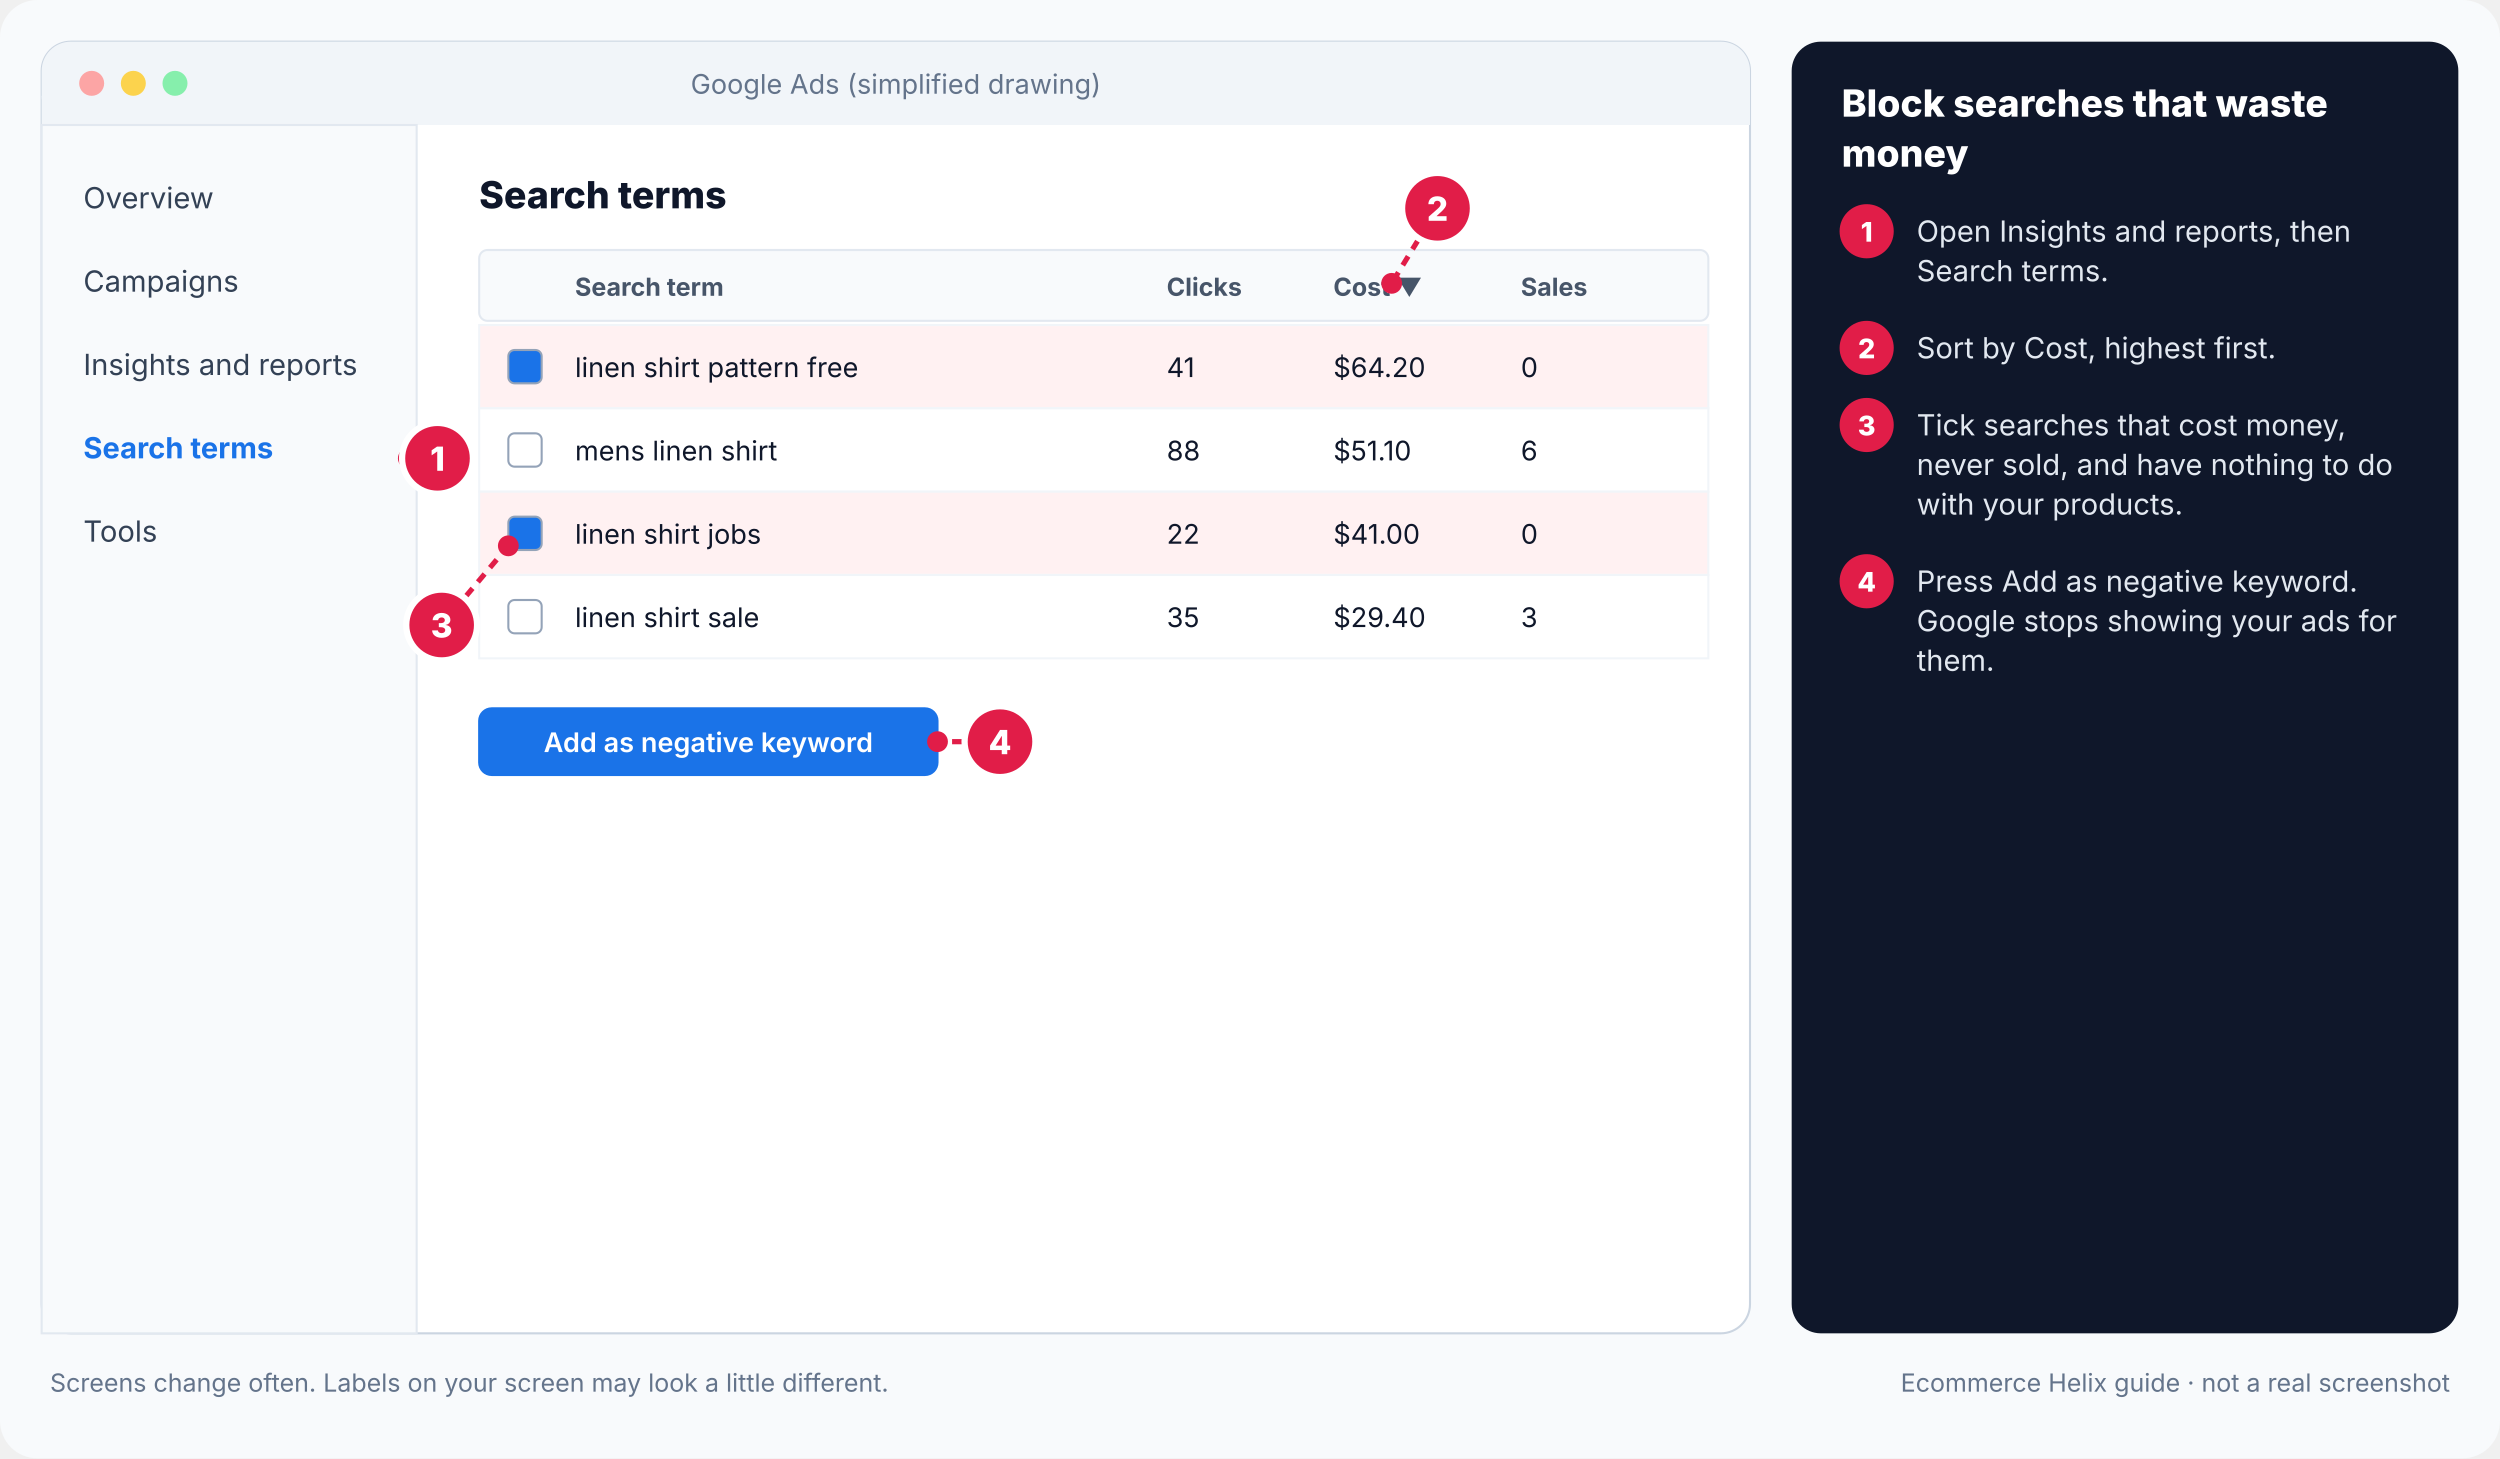
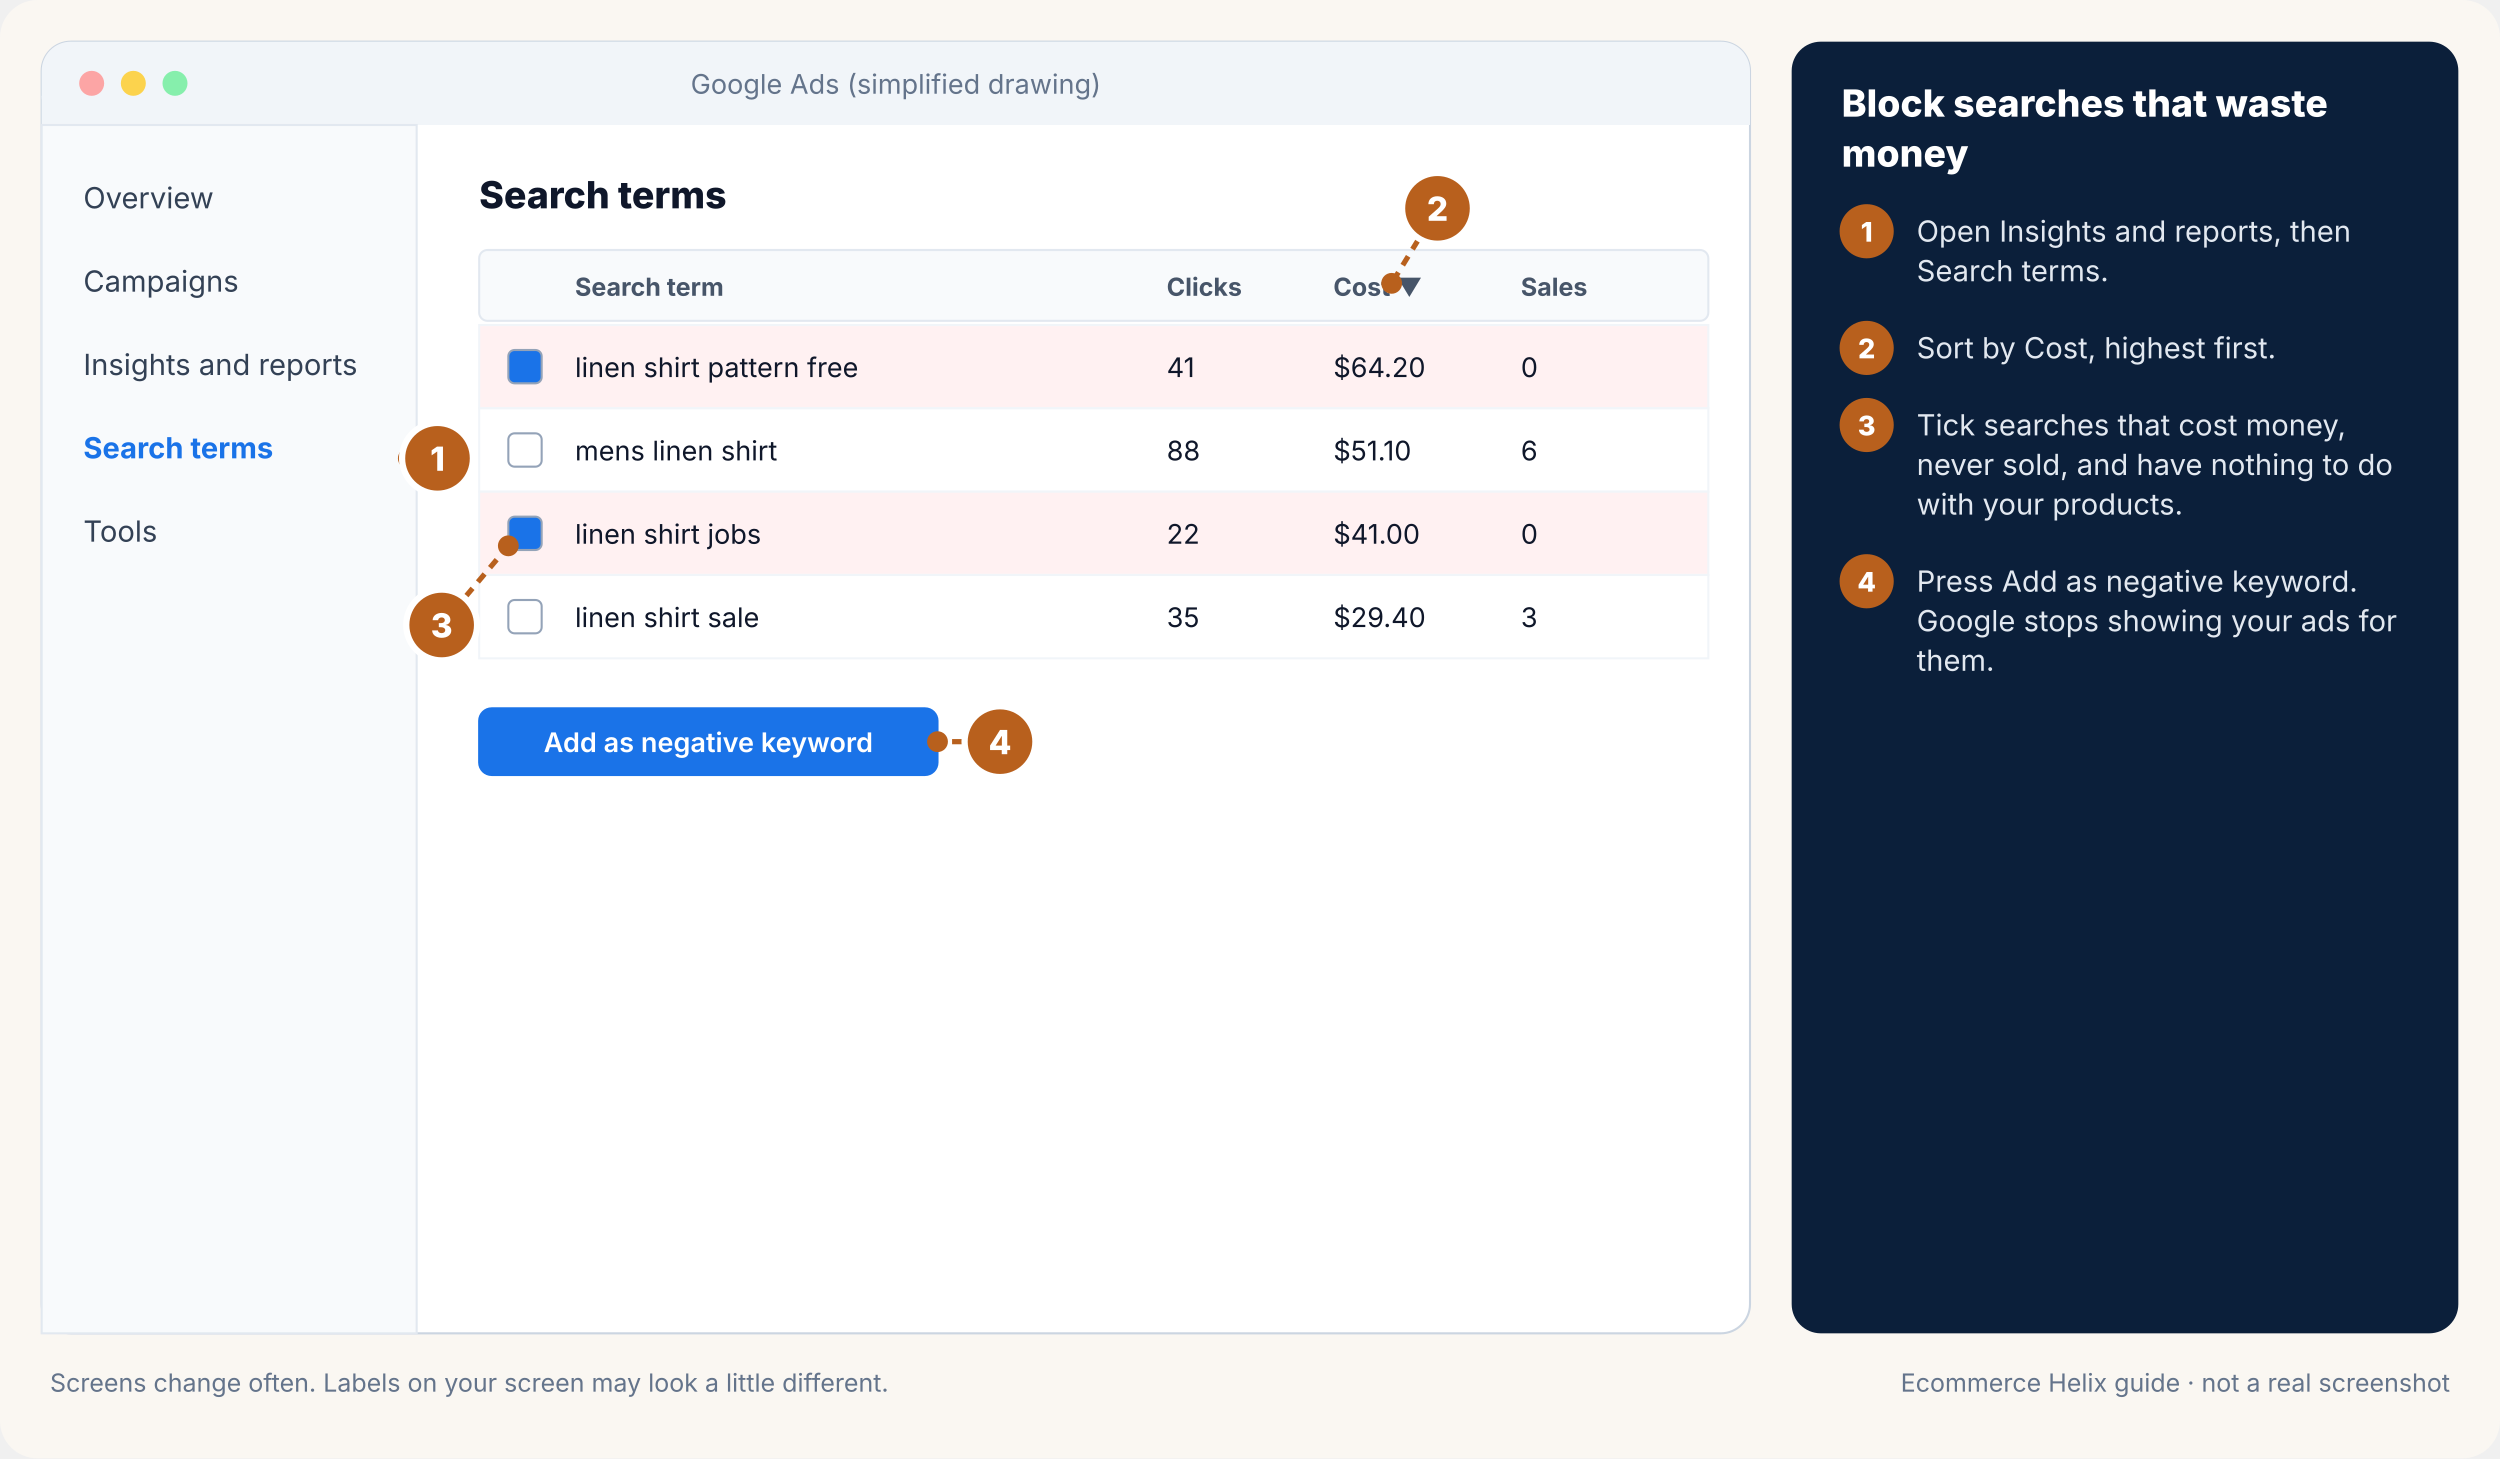
<svg xmlns="http://www.w3.org/2000/svg" viewBox="0 0 1200 700" width="1200" height="700" role="img" aria-label="Block searches that waste money" font-family="Inter, -apple-system, Segoe UI, Roboto, Helvetica, Arial, sans-serif">
-   <rect width="1200" height="700" rx="18" fill="#f8fafc" />
+   <rect width="1200" height="700" rx="18" fill="#faf7f2" />
  <rect x="20" y="20" width="820" height="620" rx="14" fill="#fff" stroke="#cbd5e1" />
  <rect x="20" y="20" width="820" height="40" rx="14" fill="#f1f5f9" />
  <rect x="20" y="46" width="820" height="14" fill="#f1f5f9" />
  <circle cx="44" cy="40" r="6" fill="#fca5a5" />
  <circle cx="64" cy="40" r="6" fill="#fcd34d" />
  <circle cx="84" cy="40" r="6" fill="#86efac" />
  <text x="430" y="45" font-size="13" fill="#64748b" text-anchor="middle">Google Ads (simplified drawing)</text>
  <rect x="20" y="60" width="180" height="580" rx="0" fill="#f8fafc" stroke="#e2e8f0" stroke-width="1" />
  <text x="40" y="100" font-size="14" font-weight="400" fill="#334155" text-anchor="start">Overview</text>
  <text x="40" y="140" font-size="14" font-weight="400" fill="#334155" text-anchor="start">Campaigns</text>
  <text x="40" y="180" font-size="14" font-weight="400" fill="#334155" text-anchor="start">Insights and reports</text>
  <text x="40" y="220" font-size="14" font-weight="700" fill="#1a73e8" text-anchor="start">  Search terms</text>
  <text x="40" y="260" font-size="14" font-weight="400" fill="#334155" text-anchor="start">Tools</text>
  <text x="230" y="100" font-size="18" font-weight="800" fill="#0f172a" text-anchor="start">Search terms</text>
  <rect x="230" y="120" width="590" height="34" rx="4" fill="#f8fafc" stroke="#e2e8f0" stroke-width="1" />
  <text x="276" y="142" font-size="12" font-weight="700" fill="#475569" text-anchor="start">Search term</text>
  <text x="560" y="142" font-size="12" font-weight="700" fill="#475569" text-anchor="start">Clicks</text>
  <text x="640" y="142" font-size="12" font-weight="700" fill="#475569" text-anchor="start">Cost ▼</text>
  <text x="730" y="142" font-size="12" font-weight="700" fill="#475569" text-anchor="start">Sales</text>
  <rect x="230" y="156" width="590" height="40" rx="0" fill="#fff1f2" stroke="#f1f5f9" stroke-width="1" />
  <rect x="244" y="168" width="16" height="16" rx="3" fill="#1a73e8" stroke="#94a3b8" stroke-width="1" />
  <text x="276" y="181" font-size="13" font-weight="400" fill="#0f172a" text-anchor="start">linen shirt pattern free</text>
  <text x="560" y="181" font-size="13" font-weight="400" fill="#0f172a" text-anchor="start">41</text>
  <text x="640" y="181" font-size="13" font-weight="400" fill="#0f172a" text-anchor="start">$64.20</text>
  <text x="730" y="181" font-size="13" font-weight="400" fill="#0f172a" text-anchor="start">0</text>
  <rect x="230" y="196" width="590" height="40" rx="0" fill="#fff" stroke="#f1f5f9" stroke-width="1" />
  <rect x="244" y="208" width="16" height="16" rx="3" fill="#fff" stroke="#94a3b8" stroke-width="1" />
  <text x="276" y="221" font-size="13" font-weight="400" fill="#0f172a" text-anchor="start">mens linen shirt</text>
  <text x="560" y="221" font-size="13" font-weight="400" fill="#0f172a" text-anchor="start">88</text>
  <text x="640" y="221" font-size="13" font-weight="400" fill="#0f172a" text-anchor="start">$51.10</text>
  <text x="730" y="221" font-size="13" font-weight="400" fill="#0f172a" text-anchor="start">6</text>
  <rect x="230" y="236" width="590" height="40" rx="0" fill="#fff1f2" stroke="#f1f5f9" stroke-width="1" />
  <rect x="244" y="248" width="16" height="16" rx="3" fill="#1a73e8" stroke="#94a3b8" stroke-width="1" />
  <text x="276" y="261" font-size="13" font-weight="400" fill="#0f172a" text-anchor="start">linen shirt jobs</text>
  <text x="560" y="261" font-size="13" font-weight="400" fill="#0f172a" text-anchor="start">22</text>
  <text x="640" y="261" font-size="13" font-weight="400" fill="#0f172a" text-anchor="start">$41.00</text>
  <text x="730" y="261" font-size="13" font-weight="400" fill="#0f172a" text-anchor="start">0</text>
  <rect x="230" y="276" width="590" height="40" rx="0" fill="#fff" stroke="#f1f5f9" stroke-width="1" />
  <rect x="244" y="288" width="16" height="16" rx="3" fill="#fff" stroke="#94a3b8" stroke-width="1" />
  <text x="276" y="301" font-size="13" font-weight="400" fill="#0f172a" text-anchor="start">linen shirt sale</text>
  <text x="560" y="301" font-size="13" font-weight="400" fill="#0f172a" text-anchor="start">35</text>
  <text x="640" y="301" font-size="13" font-weight="400" fill="#0f172a" text-anchor="start">$29.40</text>
  <text x="730" y="301" font-size="13" font-weight="400" fill="#0f172a" text-anchor="start">3</text>
  <rect x="230" y="340" width="220" height="32" rx="6" fill="#1a73e8" stroke="#1a73e8" stroke-width="1" />
  <text x="340.0" y="361.0" font-size="13" font-weight="600" fill="#fff" text-anchor="middle">Add as negative keyword</text>
-   <line x1="210" y1="220" x2="196" y2="220" stroke="#e11d48" stroke-width="2.5" stroke-dasharray="5 4" />
-   <circle cx="196" cy="220" r="5" fill="#e11d48" />
-   <circle cx="210" cy="220" r="17" fill="#e11d48" stroke="#fff" stroke-width="3" />
+   <line x1="210" y1="220" x2="196" y2="220" stroke="#b8601d" stroke-width="2.5" stroke-dasharray="5 4" />
+   <circle cx="196" cy="220" r="5" fill="#b8601d" />
+   <circle cx="210" cy="220" r="17" fill="#b8601d" stroke="#fff" stroke-width="3" />
  <text x="210" y="226" font-size="16" font-weight="800" fill="#fff" text-anchor="middle">1</text>
-   <line x1="690" y1="100" x2="668" y2="136" stroke="#e11d48" stroke-width="2.5" stroke-dasharray="5 4" />
-   <circle cx="668" cy="136" r="5" fill="#e11d48" />
-   <circle cx="690" cy="100" r="17" fill="#e11d48" stroke="#fff" stroke-width="3" />
+   <line x1="690" y1="100" x2="668" y2="136" stroke="#b8601d" stroke-width="2.5" stroke-dasharray="5 4" />
+   <circle cx="668" cy="136" r="5" fill="#b8601d" />
+   <circle cx="690" cy="100" r="17" fill="#b8601d" stroke="#fff" stroke-width="3" />
  <text x="690" y="106" font-size="16" font-weight="800" fill="#fff" text-anchor="middle">2</text>
-   <line x1="212" y1="300" x2="244" y2="262" stroke="#e11d48" stroke-width="2.5" stroke-dasharray="5 4" />
-   <circle cx="244" cy="262" r="5" fill="#e11d48" />
-   <circle cx="212" cy="300" r="17" fill="#e11d48" stroke="#fff" stroke-width="3" />
+   <line x1="212" y1="300" x2="244" y2="262" stroke="#b8601d" stroke-width="2.5" stroke-dasharray="5 4" />
+   <circle cx="244" cy="262" r="5" fill="#b8601d" />
+   <circle cx="212" cy="300" r="17" fill="#b8601d" stroke="#fff" stroke-width="3" />
  <text x="212" y="306" font-size="16" font-weight="800" fill="#fff" text-anchor="middle">3</text>
-   <line x1="480" y1="356" x2="450" y2="356" stroke="#e11d48" stroke-width="2.5" stroke-dasharray="5 4" />
-   <circle cx="450" cy="356" r="5" fill="#e11d48" />
-   <circle cx="480" cy="356" r="17" fill="#e11d48" stroke="#fff" stroke-width="3" />
+   <line x1="480" y1="356" x2="450" y2="356" stroke="#b8601d" stroke-width="2.5" stroke-dasharray="5 4" />
+   <circle cx="450" cy="356" r="5" fill="#b8601d" />
+   <circle cx="480" cy="356" r="17" fill="#b8601d" stroke="#fff" stroke-width="3" />
  <text x="480" y="362" font-size="16" font-weight="800" fill="#fff" text-anchor="middle">4</text>
-   <rect x="860" y="20" width="320" height="620" rx="14" fill="#0f172a" />
+   <rect x="860" y="20" width="320" height="620" rx="14" fill="#0b1f3a" />
  <text x="884" y="56" font-size="18" font-weight="800" fill="#fff">Block searches that waste</text>
  <text x="884" y="80" font-size="18" font-weight="800" fill="#fff">money</text>
-   <circle cx="896" cy="111" r="13" fill="#e11d48" />
+   <circle cx="896" cy="111" r="13" fill="#b8601d" />
  <text x="896" y="116" font-size="13" font-weight="800" fill="#fff" text-anchor="middle">1</text>
  <text x="920" y="116" font-size="14" fill="#e2e8f0">Open Insights and reports, then</text>
  <text x="920" y="135" font-size="14" fill="#e2e8f0">Search terms.</text>
-   <circle cx="896" cy="167" r="13" fill="#e11d48" />
+   <circle cx="896" cy="167" r="13" fill="#b8601d" />
  <text x="896" y="172" font-size="13" font-weight="800" fill="#fff" text-anchor="middle">2</text>
  <text x="920" y="172" font-size="14" fill="#e2e8f0">Sort by Cost, highest first.</text>
-   <circle cx="896" cy="204" r="13" fill="#e11d48" />
+   <circle cx="896" cy="204" r="13" fill="#b8601d" />
  <text x="896" y="209" font-size="13" font-weight="800" fill="#fff" text-anchor="middle">3</text>
  <text x="920" y="209" font-size="14" fill="#e2e8f0">Tick searches that cost money,</text>
  <text x="920" y="228" font-size="14" fill="#e2e8f0">never sold, and have nothing to do</text>
  <text x="920" y="247" font-size="14" fill="#e2e8f0">with your products.</text>
-   <circle cx="896" cy="279" r="13" fill="#e11d48" />
+   <circle cx="896" cy="279" r="13" fill="#b8601d" />
  <text x="896" y="284" font-size="13" font-weight="800" fill="#fff" text-anchor="middle">4</text>
  <text x="920" y="284" font-size="14" fill="#e2e8f0">Press Add as negative keyword.</text>
  <text x="920" y="303" font-size="14" fill="#e2e8f0">Google stops showing your ads for</text>
  <text x="920" y="322" font-size="14" fill="#e2e8f0">them.</text>
  <text x="24" y="668" font-size="12" fill="#64748b">Screens change often. Labels on your screen may look a little different.</text>
  <text x="1176" y="668" font-size="12" fill="#64748b" text-anchor="end">Ecommerce Helix guide · not a real screenshot</text>
</svg>
